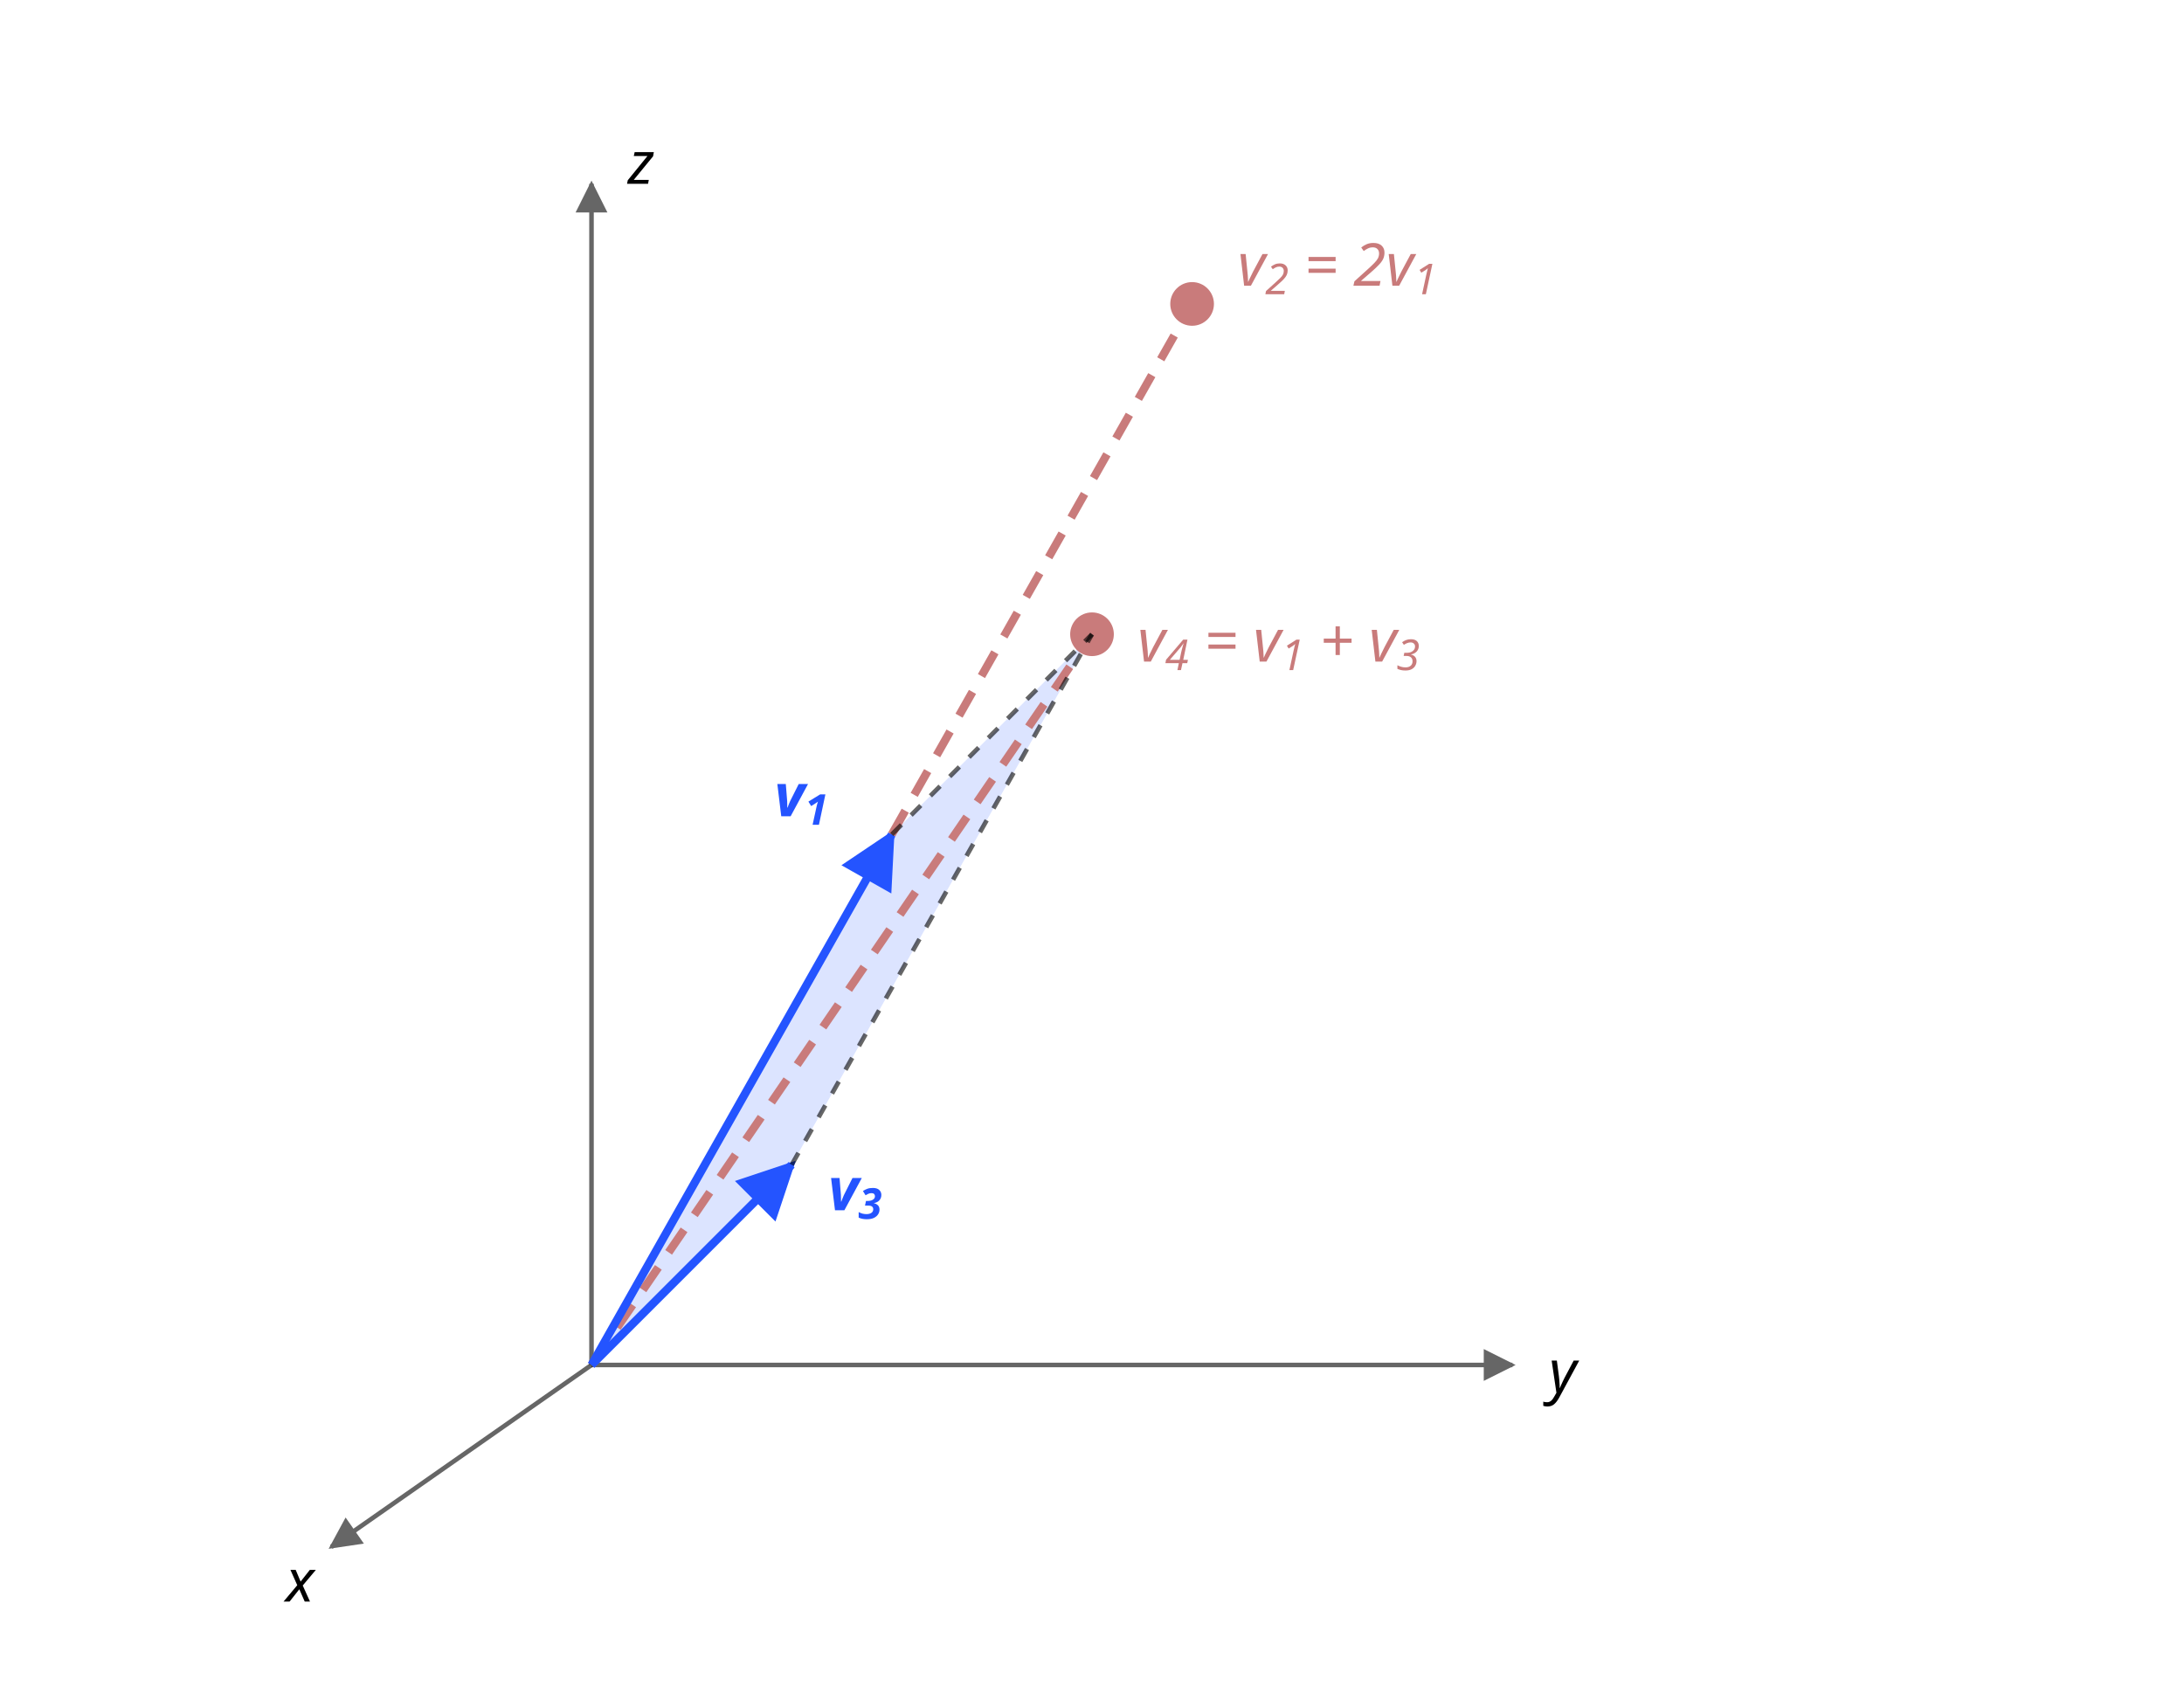
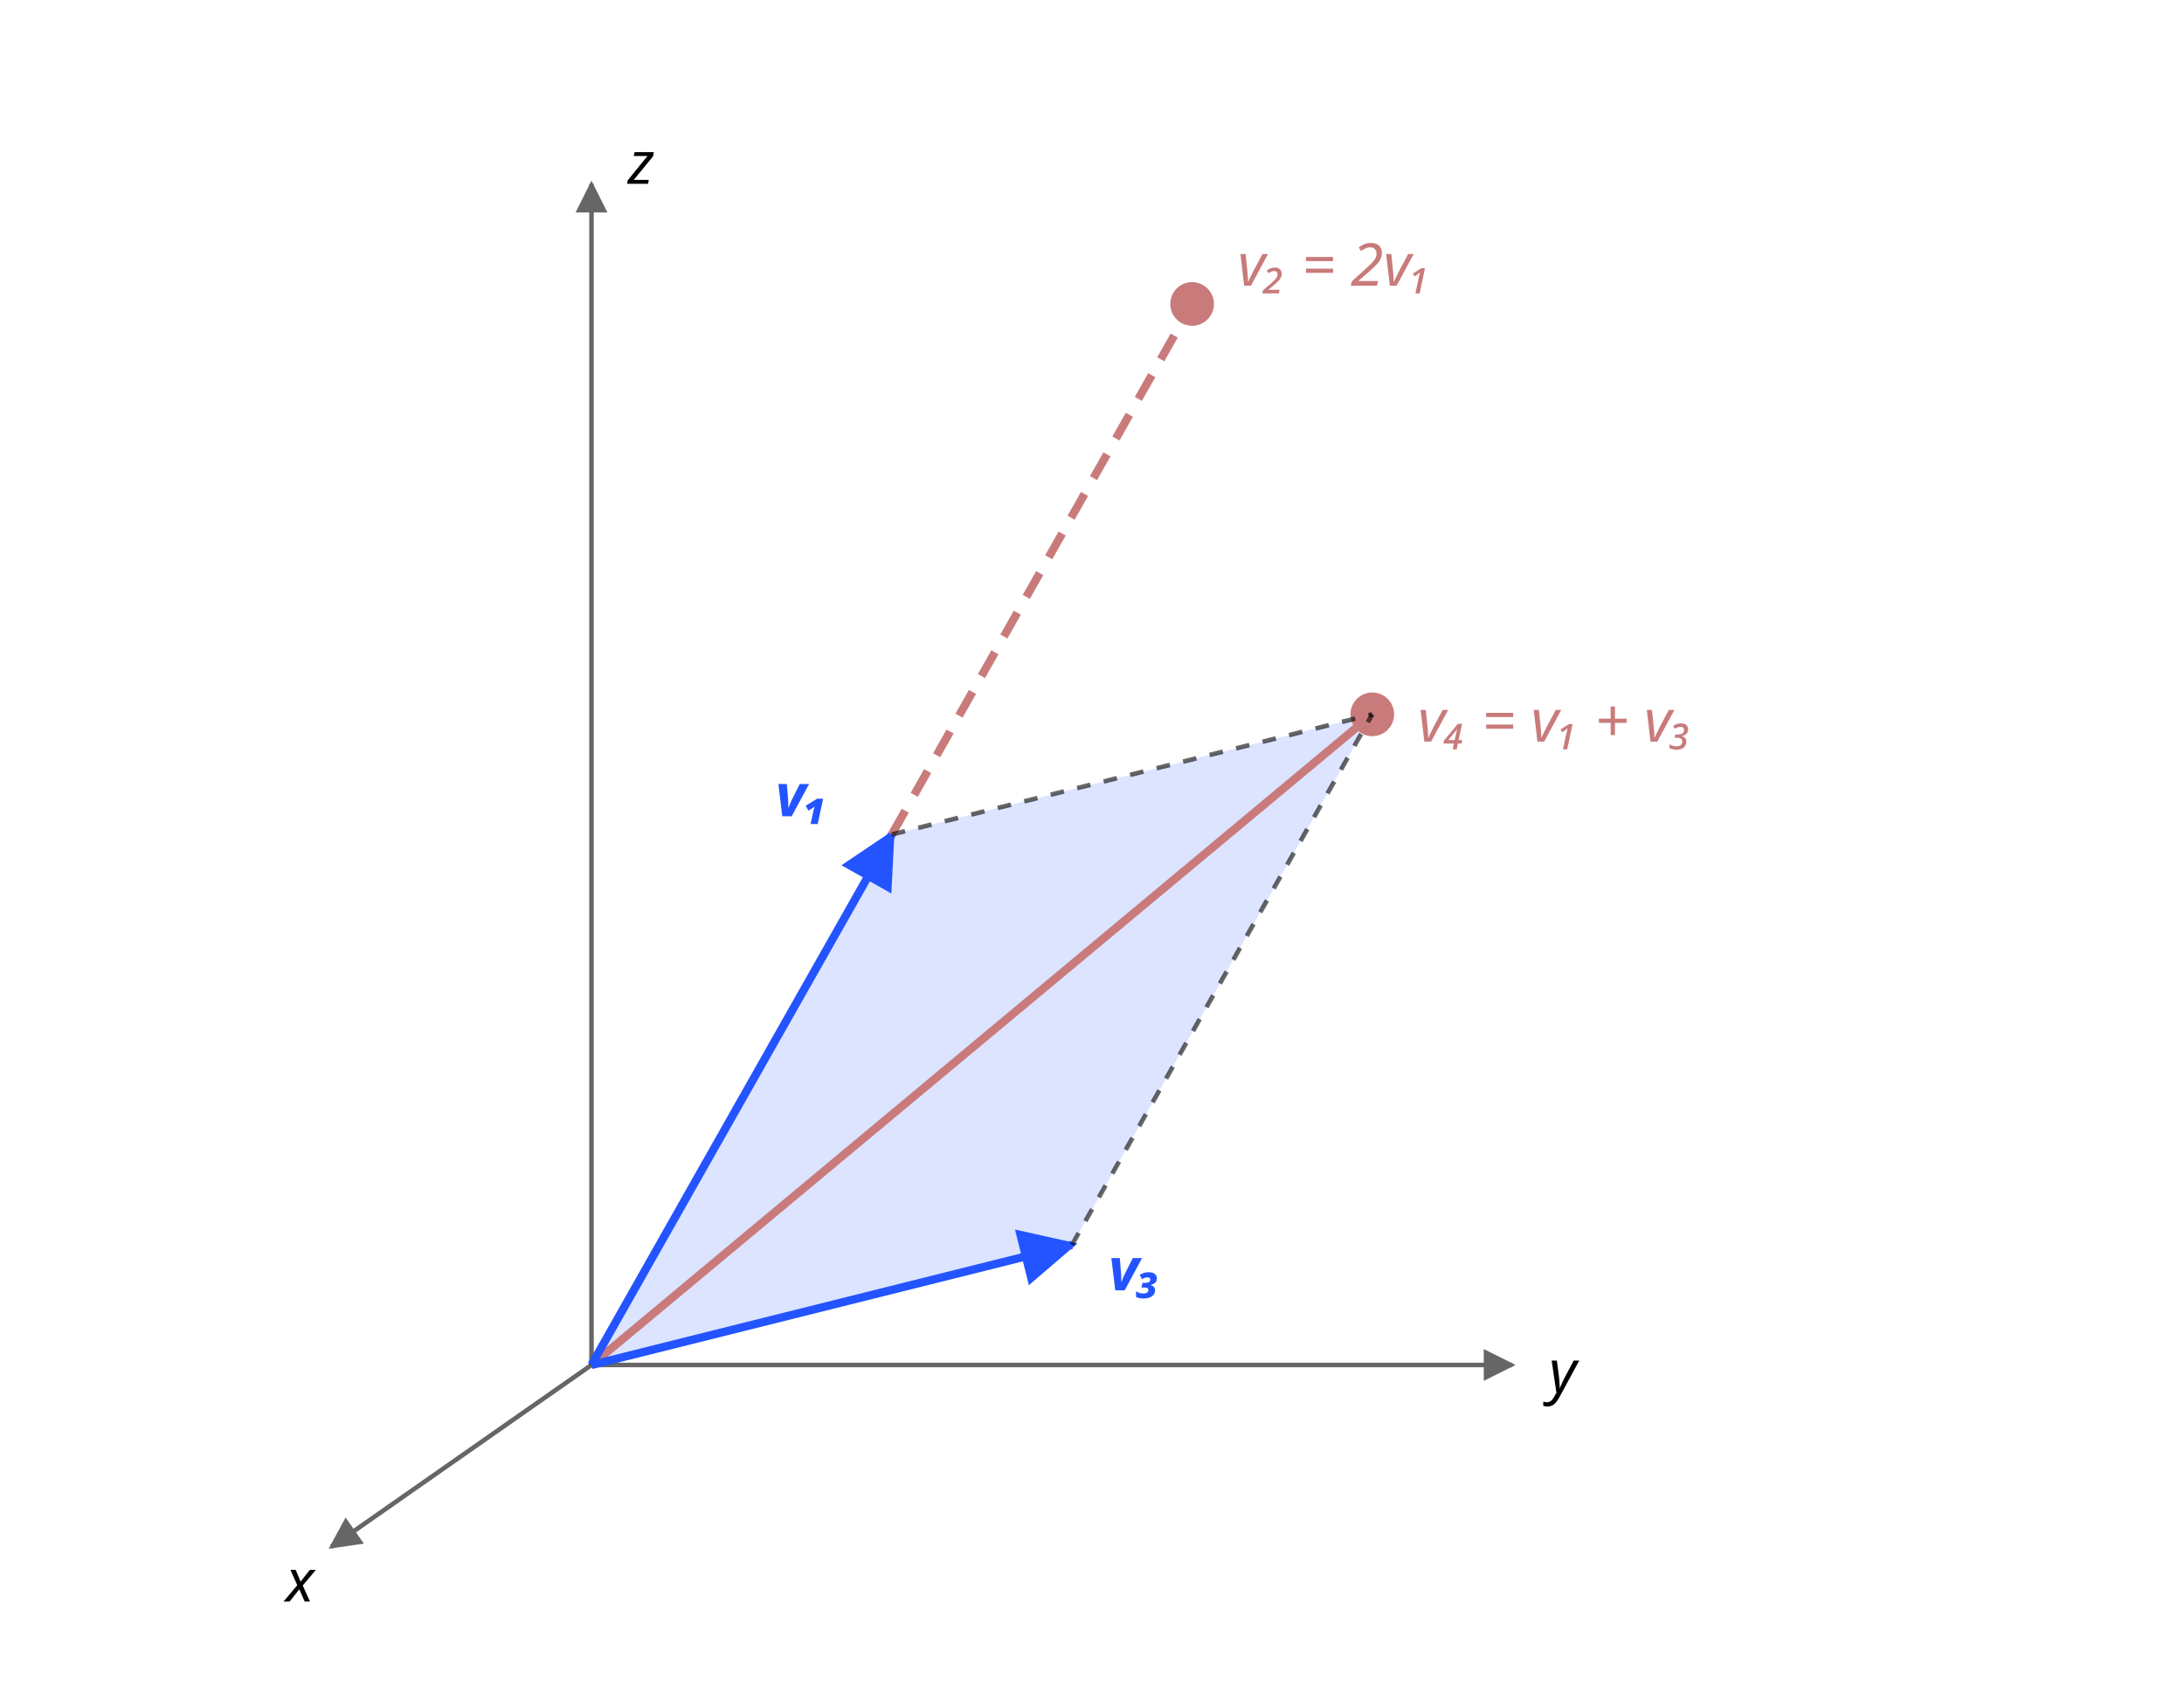
<svg xmlns="http://www.w3.org/2000/svg" class="si si-illus" viewBox="0 0 480 372" style="max-width:480px;color:var(--si-ink,var(--text,#1f2328))" role="img" aria-labelledby="basis-and-dimension-t" font-family="'Pretendard','Noto Sans KR','Apple SD Gothic Neo',sans-serif" font-size="13" fill="currentColor">
  <defs>
    <marker id="basis-and-dimension-ar" viewBox="0 0 10 10" refX="9" refY="5" markerWidth="7" markerHeight="7" orient="auto-start-reverse">
      <path d="M0,0L10,5L0,10z" style="fill:currentColor" />
    </marker>
    <marker id="basis-and-dimension-ar-1" viewBox="0 0 10 10" refX="9" refY="5" markerWidth="7" markerHeight="7" orient="auto-start-reverse">
      <path d="M0,0L10,5L0,10z" style="fill:var(--si-accent,#2454ff)" />
    </marker>
  </defs>
-   <polygon points="130,300 196,183.4 240,139.4 174,256" style="stroke:none;fill:var(--si-accent,#2454ff)" stroke-width="1.2" fill-opacity="0.16" />
+   <polygon points="130,300 196,183.4 301.6,157 235.6,273.6" style="stroke:none;fill:var(--si-accent,#2454ff)" stroke-width="1.2" fill-opacity="0.16" />
  <line x1="130" y1="300" x2="72.8" y2="340" style="stroke:currentColor;fill:none" stroke-width="1" opacity="0.6" marker-end="url(#basis-and-dimension-ar)" />
  <line x1="130" y1="300" x2="332.4" y2="300" style="stroke:currentColor;fill:none" stroke-width="1" opacity="0.6" marker-end="url(#basis-and-dimension-ar)" />
  <line x1="130" y1="300" x2="130" y2="40.4" style="stroke:currentColor;fill:none" stroke-width="1" opacity="0.6" marker-end="url(#basis-and-dimension-ar)" />
  <text x="62.8" y="352" font-style="italic">x</text>
  <text x="340.4" y="306" font-style="italic">y</text>
  <text x="138" y="40.4" font-style="italic">z</text>
-   <line x1="130" y1="300" x2="240" y2="139.4" style="stroke:var(--si-rose-s,#c97b7b);fill:none" stroke-width="1.8" stroke-dasharray="6 4" />
+   <line x1="130" y1="300" x2="301.6" y2="157" style="stroke:var(--si-rose-s,#c97b7b);fill:none" stroke-width="1.8" />
  <line x1="130" y1="300" x2="196" y2="183.4" style="stroke:var(--si-accent,#2454ff);fill:none" stroke-width="1.8" marker-end="url(#basis-and-dimension-ar-1)" />
-   <line x1="130" y1="300" x2="174" y2="256" style="stroke:var(--si-accent,#2454ff);fill:none" stroke-width="1.8" marker-end="url(#basis-and-dimension-ar-1)" />
+   <line x1="130" y1="300" x2="235.6" y2="273.6" style="stroke:var(--si-accent,#2454ff);fill:none" stroke-width="1.8" marker-end="url(#basis-and-dimension-ar-1)" />
  <line x1="196" y1="183.4" x2="262" y2="66.8" style="stroke:var(--si-rose-s,#c97b7b);fill:none" stroke-width="1.8" stroke-dasharray="6 4" />
  <circle cx="262" cy="66.8" r="4" style="stroke:var(--si-rose-s,#c97b7b);fill:var(--si-rose-s,#c97b7b)" stroke-width="1.6" />
-   <circle cx="240" cy="139.4" r="4" style="stroke:var(--si-rose-s,#c97b7b);fill:var(--si-rose-s,#c97b7b)" stroke-width="1.6" />
-   <line x1="196" y1="183.4" x2="240" y2="139.4" style="stroke:currentColor;fill:none" stroke-width="1" stroke-dasharray="3 3" opacity="0.6" />
-   <line x1="174" y1="256" x2="240" y2="139.4" style="stroke:currentColor;fill:none" stroke-width="1" stroke-dasharray="3 3" opacity="0.6" />
-   <text x="182" y="179.4" text-anchor="end" font-weight="700" font-style="italic" style="fill:var(--si-accent,#2454ff)">v<tspan baseline-shift="sub" font-size="72%">1</tspan>
-   </text>
-   <text x="182" y="266" font-weight="700" font-style="italic" style="fill:var(--si-accent,#2454ff)">v<tspan baseline-shift="sub" font-size="72%">3</tspan>
-   </text>
-   <text x="272" y="62.8" font-style="italic" style="fill:var(--si-rose-s,#c97b7b)">v<tspan baseline-shift="sub" font-size="72%">2</tspan> = 2v<tspan baseline-shift="sub" font-size="72%">1</tspan>
-   </text>
-   <text x="250" y="145.4" font-style="italic" style="fill:var(--si-rose-s,#c97b7b)">v<tspan baseline-shift="sub" font-size="72%">4</tspan> = v<tspan baseline-shift="sub" font-size="72%">1</tspan> + v<tspan baseline-shift="sub" font-size="72%">3</tspan>
-   </text>
+   <circle cx="301.6" cy="157" r="4" style="stroke:var(--si-rose-s,#c97b7b);fill:var(--si-rose-s,#c97b7b)" stroke-width="1.6" />
+   <line x1="196" y1="183.4" x2="301.6" y2="157" style="stroke:currentColor;fill:none" stroke-width="1" stroke-dasharray="3 3" opacity="0.6" />
+   <line x1="235.6" y1="273.6" x2="301.6" y2="157" style="stroke:currentColor;fill:none" stroke-width="1" stroke-dasharray="3 3" opacity="0.6" />
+   <text x="182" y="179.4" text-anchor="end" font-weight="700" font-style="italic" style="fill:var(--si-accent,#2454ff)">v₁</text>
+   <text x="243.6" y="283.6" font-weight="700" font-style="italic" style="fill:var(--si-accent,#2454ff)">v₃</text>
+   <text x="272" y="62.8" font-style="italic" style="fill:var(--si-rose-s,#c97b7b)">v₂ = 2v₁</text>
+   <text x="311.6" y="163" font-style="italic" style="fill:var(--si-rose-s,#c97b7b)">v₄ = v₁ + v₃</text>
</svg>
